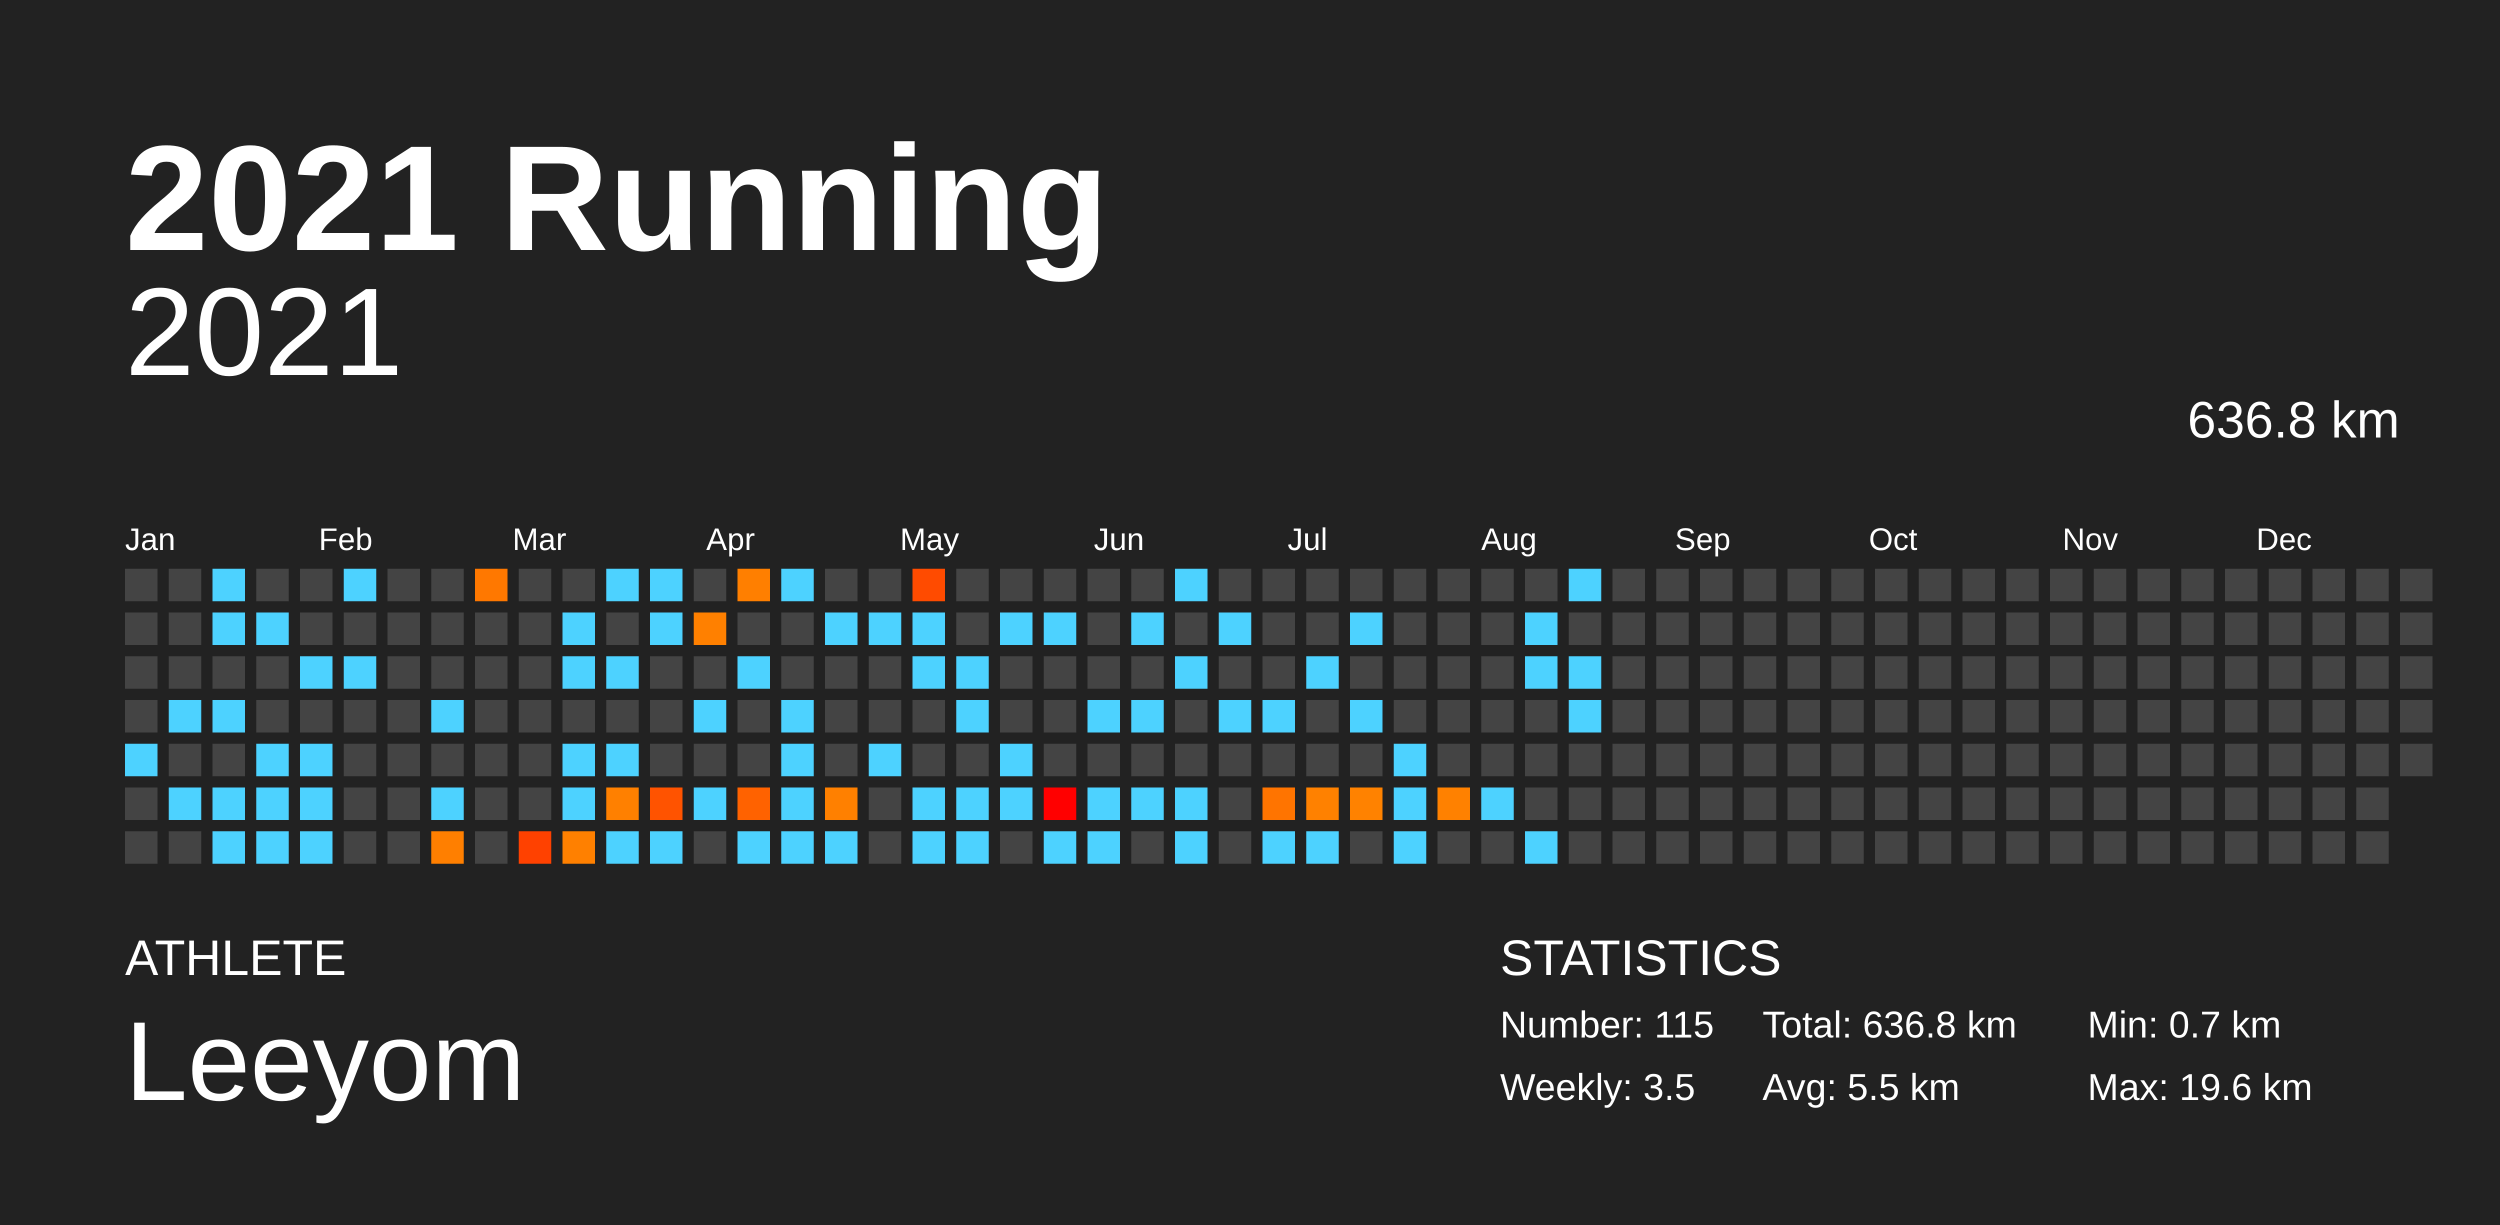
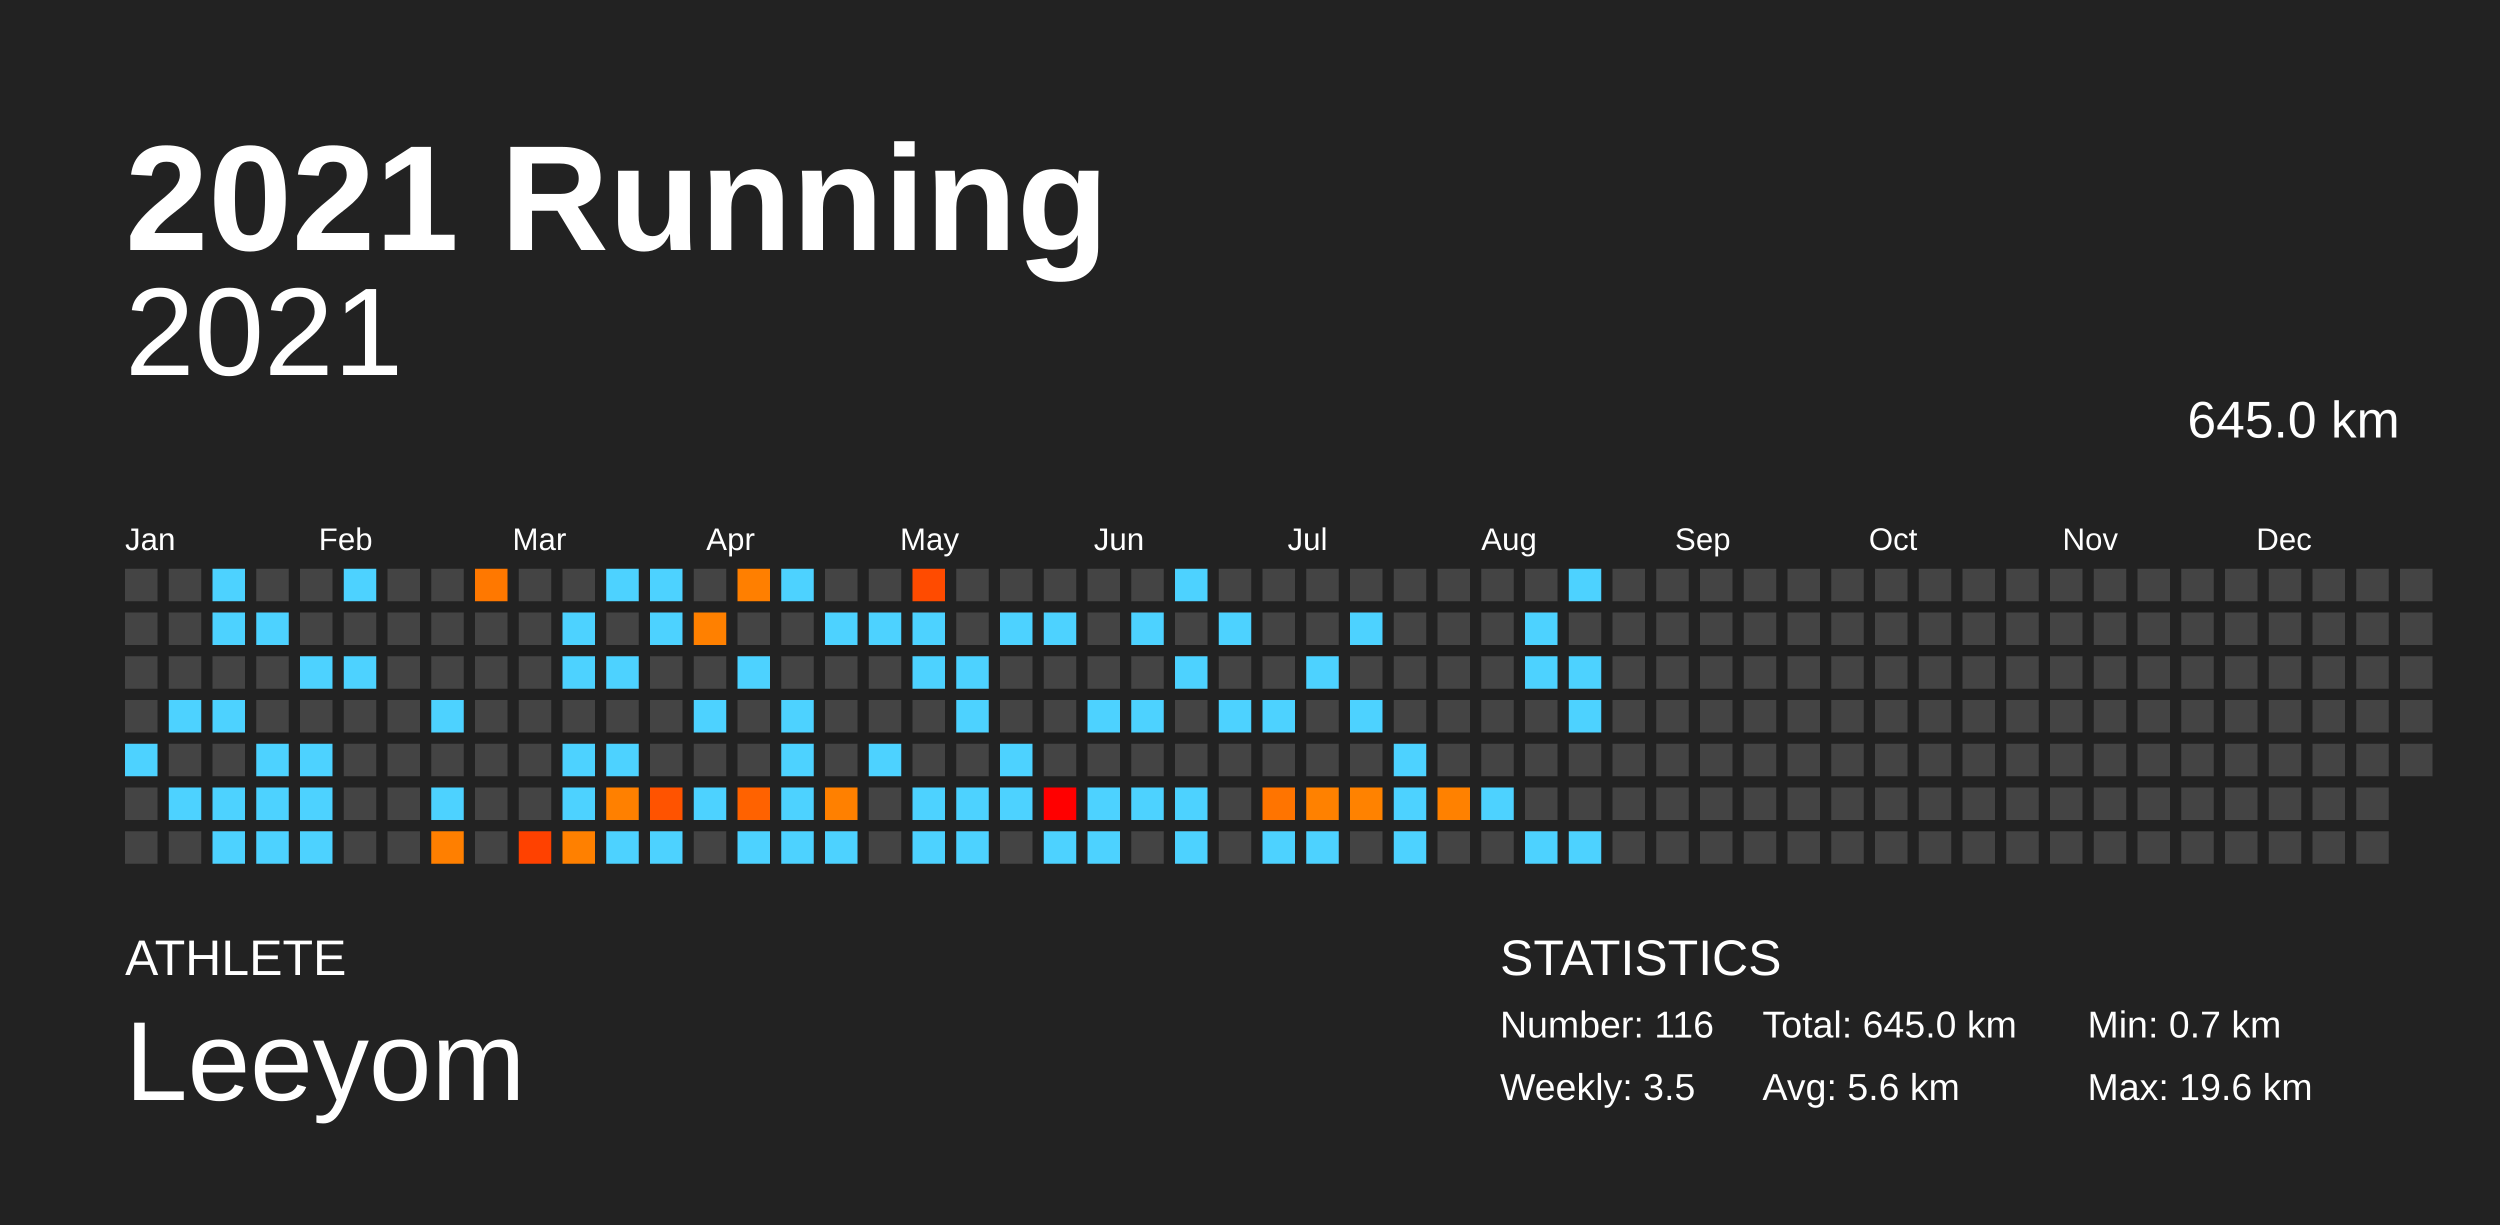
<svg xmlns="http://www.w3.org/2000/svg" baseProfile="full" height="98mm" version="1.1" viewBox="0,0,200,98" width="200mm">
  <defs />
  <rect fill="#222222" height="98" width="200" x="0" y="0" />
  <text fill="#FFFFFF" style="font-size:12px; font-family:Arial; font-weight:bold;" x="10" y="20">2021 Running</text>
  <text fill="#FFFFFF" style="font-size:4px; font-family:Arial" x="10" y="78">ATHLETE</text>
  <text fill="#FFFFFF" style="font-size:9px; font-family:Arial" x="10" y="88">Leeyom</text>
  <text fill="#FFFFFF" style="font-size:4px; font-family:Arial" x="120" y="78">STATISTICS</text>
-   <text fill="#FFFFFF" style="font-size:3px; font-family:Arial" x="120" y="83">Number: 115</text>
+   <text fill="#FFFFFF" style="font-size:3px; font-family:Arial" x="120" y="83">Number: 116</text>
  <text fill="#FFFFFF" style="font-size:3px; font-family:Arial" x="120" y="88">Weekly: 3.5</text>
-   <text fill="#FFFFFF" style="font-size:3px; font-family:Arial" x="141" y="83">Total: 636.8 km</text>
-   <text fill="#FFFFFF" style="font-size:3px; font-family:Arial" x="141" y="88">Avg: 5.5 km</text>
+   <text fill="#FFFFFF" style="font-size:3px; font-family:Arial" x="141" y="83">Total: 645.0 km</text>
+   <text fill="#FFFFFF" style="font-size:3px; font-family:Arial" x="141" y="88">Avg: 5.6 km</text>
  <text fill="#FFFFFF" style="font-size:3px; font-family:Arial" x="167" y="83">Min: 0.7 km</text>
  <text fill="#FFFFFF" style="font-size:3px; font-family:Arial" x="167" y="88">Max: 19.6 km</text>
  <text alignment-baseline="hanging" fill="#FFFFFF" style="font-size:10.0px; font-family:Arial;" x="10" y="30">2021</text>
-   <text alignment-baseline="hanging" fill="#FFFFFF" style="font-size:4.125px; font-family:Arial;" x="175" y="35">636.8 km</text>
+   <text alignment-baseline="hanging" fill="#FFFFFF" style="font-size:4.125px; font-family:Arial;" x="175" y="35">645.0 km</text>
  <text fill="#FFFFFF" style="font-size:2.5px; font-family:Arial" x="10.0" y="44">Jan</text>
  <text fill="#FFFFFF" style="font-size:2.5px; font-family:Arial" x="25.5" y="44">Feb</text>
  <text fill="#FFFFFF" style="font-size:2.5px; font-family:Arial" x="41.0" y="44">Mar</text>
  <text fill="#FFFFFF" style="font-size:2.5px; font-family:Arial" x="56.5" y="44">Apr</text>
  <text fill="#FFFFFF" style="font-size:2.5px; font-family:Arial" x="72.0" y="44">May</text>
  <text fill="#FFFFFF" style="font-size:2.5px; font-family:Arial" x="87.5" y="44">Jun</text>
  <text fill="#FFFFFF" style="font-size:2.5px; font-family:Arial" x="103.0" y="44">Jul</text>
  <text fill="#FFFFFF" style="font-size:2.5px; font-family:Arial" x="118.5" y="44">Aug</text>
  <text fill="#FFFFFF" style="font-size:2.5px; font-family:Arial" x="134.0" y="44">Sep</text>
  <text fill="#FFFFFF" style="font-size:2.5px; font-family:Arial" x="149.5" y="44">Oct</text>
  <text fill="#FFFFFF" style="font-size:2.5px; font-family:Arial" x="165.0" y="44">Nov</text>
  <text fill="#FFFFFF" style="font-size:2.5px; font-family:Arial" x="180.5" y="44">Dec</text>
  <rect fill="#444444" height="2.6" width="2.6" x="10.0" y="45.5" />
  <rect fill="#444444" height="2.6" width="2.6" x="10.0" y="49.0" />
  <rect fill="#444444" height="2.6" width="2.6" x="10.0" y="52.5" />
  <rect fill="#444444" height="2.6" width="2.6" x="10.0" y="56.0" />
  <rect fill="#4dd2ff" height="2.6" width="2.6" x="10.0" y="59.5" />
  <rect fill="#444444" height="2.6" width="2.6" x="10.0" y="63.0" />
  <rect fill="#444444" height="2.6" width="2.6" x="10.0" y="66.5" />
  <rect fill="#444444" height="2.6" width="2.6" x="13.5" y="45.5" />
  <rect fill="#444444" height="2.6" width="2.6" x="13.5" y="49.0" />
  <rect fill="#444444" height="2.6" width="2.6" x="13.5" y="52.5" />
  <rect fill="#4dd2ff" height="2.6" width="2.6" x="13.5" y="56.0" />
  <rect fill="#444444" height="2.6" width="2.6" x="13.5" y="59.5" />
  <rect fill="#4dd2ff" height="2.6" width="2.6" x="13.5" y="63.0" />
  <rect fill="#444444" height="2.6" width="2.6" x="13.5" y="66.5" />
  <rect fill="#4dd2ff" height="2.6" width="2.6" x="17.0" y="45.5" />
  <rect fill="#4dd2ff" height="2.6" width="2.6" x="17.0" y="49.0" />
  <rect fill="#444444" height="2.6" width="2.6" x="17.0" y="52.5" />
  <rect fill="#4dd2ff" height="2.6" width="2.6" x="17.0" y="56.0" />
  <rect fill="#444444" height="2.6" width="2.6" x="17.0" y="59.5" />
  <rect fill="#4dd2ff" height="2.6" width="2.6" x="17.0" y="63.0" />
  <rect fill="#4dd2ff" height="2.6" width="2.6" x="17.0" y="66.5" />
  <rect fill="#444444" height="2.6" width="2.6" x="20.5" y="45.5" />
  <rect fill="#4dd2ff" height="2.6" width="2.6" x="20.5" y="49.0" />
  <rect fill="#444444" height="2.6" width="2.6" x="20.5" y="52.5" />
  <rect fill="#444444" height="2.6" width="2.6" x="20.5" y="56.0" />
  <rect fill="#4dd2ff" height="2.6" width="2.6" x="20.5" y="59.5" />
  <rect fill="#4dd2ff" height="2.6" width="2.6" x="20.5" y="63.0" />
  <rect fill="#4dd2ff" height="2.6" width="2.6" x="20.5" y="66.5" />
  <rect fill="#444444" height="2.6" width="2.6" x="24.0" y="45.5" />
  <rect fill="#444444" height="2.6" width="2.6" x="24.0" y="49.0" />
  <rect fill="#4dd2ff" height="2.6" width="2.6" x="24.0" y="52.5" />
  <rect fill="#444444" height="2.6" width="2.6" x="24.0" y="56.0" />
  <rect fill="#4dd2ff" height="2.6" width="2.6" x="24.0" y="59.5" />
  <rect fill="#4dd2ff" height="2.6" width="2.6" x="24.0" y="63.0" />
  <rect fill="#4dd2ff" height="2.6" width="2.6" x="24.0" y="66.5" />
  <rect fill="#4dd2ff" height="2.6" width="2.6" x="27.5" y="45.5" />
  <rect fill="#444444" height="2.6" width="2.6" x="27.5" y="49.0" />
  <rect fill="#4dd2ff" height="2.6" width="2.6" x="27.5" y="52.5" />
  <rect fill="#444444" height="2.6" width="2.6" x="27.5" y="56.0" />
  <rect fill="#444444" height="2.6" width="2.6" x="27.5" y="59.5" />
  <rect fill="#444444" height="2.6" width="2.6" x="27.5" y="63.0" />
  <rect fill="#444444" height="2.6" width="2.6" x="27.5" y="66.5" />
  <rect fill="#444444" height="2.6" width="2.6" x="31.0" y="45.5" />
  <rect fill="#444444" height="2.6" width="2.6" x="31.0" y="49.0" />
  <rect fill="#444444" height="2.6" width="2.6" x="31.0" y="52.5" />
  <rect fill="#444444" height="2.6" width="2.6" x="31.0" y="56.0" />
  <rect fill="#444444" height="2.6" width="2.6" x="31.0" y="59.5" />
  <rect fill="#444444" height="2.6" width="2.6" x="31.0" y="63.0" />
  <rect fill="#444444" height="2.6" width="2.6" x="31.0" y="66.5" />
  <rect fill="#444444" height="2.6" width="2.6" x="34.5" y="45.5" />
  <rect fill="#444444" height="2.6" width="2.6" x="34.5" y="49.0" />
  <rect fill="#444444" height="2.6" width="2.6" x="34.5" y="52.5" />
  <rect fill="#4dd2ff" height="2.6" width="2.6" x="34.5" y="56.0" />
  <rect fill="#444444" height="2.6" width="2.6" x="34.5" y="59.5" />
  <rect fill="#4dd2ff" height="2.6" width="2.6" x="34.5" y="63.0" />
  <rect fill="#ff7f00" height="2.6" width="2.6" x="34.5" y="66.5" />
  <rect fill="#ff7800" height="2.6" width="2.6" x="38.0" y="45.5" />
  <rect fill="#444444" height="2.6" width="2.6" x="38.0" y="49.0" />
  <rect fill="#444444" height="2.6" width="2.6" x="38.0" y="52.5" />
  <rect fill="#444444" height="2.6" width="2.6" x="38.0" y="56.0" />
  <rect fill="#444444" height="2.6" width="2.6" x="38.0" y="59.5" />
  <rect fill="#444444" height="2.6" width="2.6" x="38.0" y="63.0" />
  <rect fill="#444444" height="2.6" width="2.6" x="38.0" y="66.5" />
  <rect fill="#444444" height="2.6" width="2.6" x="41.5" y="45.5" />
  <rect fill="#444444" height="2.6" width="2.6" x="41.5" y="49.0" />
  <rect fill="#444444" height="2.6" width="2.6" x="41.5" y="52.5" />
  <rect fill="#444444" height="2.6" width="2.6" x="41.5" y="56.0" />
  <rect fill="#444444" height="2.6" width="2.6" x="41.5" y="59.5" />
  <rect fill="#444444" height="2.6" width="2.6" x="41.5" y="63.0" />
  <rect fill="#ff4100" height="2.6" width="2.6" x="41.5" y="66.5" />
  <rect fill="#444444" height="2.6" width="2.6" x="45.0" y="45.5" />
  <rect fill="#4dd2ff" height="2.6" width="2.6" x="45.0" y="49.0" />
  <rect fill="#4dd2ff" height="2.6" width="2.6" x="45.0" y="52.5" />
  <rect fill="#444444" height="2.6" width="2.6" x="45.0" y="56.0" />
  <rect fill="#4dd2ff" height="2.6" width="2.6" x="45.0" y="59.5" />
  <rect fill="#4dd2ff" height="2.6" width="2.6" x="45.0" y="63.0" />
  <rect fill="#ff8000" height="2.6" width="2.6" x="45.0" y="66.5" />
  <rect fill="#4dd2ff" height="2.6" width="2.6" x="48.5" y="45.5" />
  <rect fill="#444444" height="2.6" width="2.6" x="48.5" y="49.0" />
  <rect fill="#4dd2ff" height="2.6" width="2.6" x="48.5" y="52.5" />
  <rect fill="#444444" height="2.6" width="2.6" x="48.5" y="56.0" />
  <rect fill="#4dd2ff" height="2.6" width="2.6" x="48.5" y="59.5" />
  <rect fill="#ff8000" height="2.6" width="2.6" x="48.5" y="63.0" />
  <rect fill="#4dd2ff" height="2.6" width="2.6" x="48.5" y="66.5" />
  <rect fill="#4dd2ff" height="2.6" width="2.6" x="52.0" y="45.5" />
  <rect fill="#4dd2ff" height="2.6" width="2.6" x="52.0" y="49.0" />
  <rect fill="#444444" height="2.6" width="2.6" x="52.0" y="52.5" />
  <rect fill="#444444" height="2.6" width="2.6" x="52.0" y="56.0" />
  <rect fill="#444444" height="2.6" width="2.6" x="52.0" y="59.5" />
  <rect fill="#ff5300" height="2.6" width="2.6" x="52.0" y="63.0" />
  <rect fill="#4dd2ff" height="2.6" width="2.6" x="52.0" y="66.5" />
  <rect fill="#444444" height="2.6" width="2.6" x="55.5" y="45.5" />
  <rect fill="#ff8000" height="2.6" width="2.6" x="55.5" y="49.0" />
  <rect fill="#444444" height="2.6" width="2.6" x="55.5" y="52.5" />
  <rect fill="#4dd2ff" height="2.6" width="2.6" x="55.5" y="56.0" />
  <rect fill="#444444" height="2.6" width="2.6" x="55.5" y="59.5" />
  <rect fill="#4dd2ff" height="2.6" width="2.6" x="55.5" y="63.0" />
  <rect fill="#444444" height="2.6" width="2.6" x="55.5" y="66.5" />
  <rect fill="#ff7f00" height="2.6" width="2.6" x="59.0" y="45.5" />
  <rect fill="#444444" height="2.6" width="2.6" x="59.0" y="49.0" />
  <rect fill="#4dd2ff" height="2.6" width="2.6" x="59.0" y="52.5" />
  <rect fill="#444444" height="2.6" width="2.6" x="59.0" y="56.0" />
  <rect fill="#444444" height="2.6" width="2.6" x="59.0" y="59.5" />
  <rect fill="#ff6200" height="2.6" width="2.6" x="59.0" y="63.0" />
  <rect fill="#4dd2ff" height="2.6" width="2.6" x="59.0" y="66.5" />
  <rect fill="#4dd2ff" height="2.6" width="2.6" x="62.5" y="45.5" />
  <rect fill="#444444" height="2.6" width="2.6" x="62.5" y="49.0" />
  <rect fill="#444444" height="2.6" width="2.6" x="62.5" y="52.5" />
  <rect fill="#4dd2ff" height="2.6" width="2.6" x="62.5" y="56.0" />
  <rect fill="#4dd2ff" height="2.6" width="2.6" x="62.5" y="59.5" />
  <rect fill="#4dd2ff" height="2.6" width="2.6" x="62.5" y="63.0" />
  <rect fill="#4dd2ff" height="2.6" width="2.6" x="62.5" y="66.5" />
  <rect fill="#444444" height="2.6" width="2.6" x="66.0" y="45.5" />
  <rect fill="#4dd2ff" height="2.6" width="2.6" x="66.0" y="49.0" />
  <rect fill="#444444" height="2.6" width="2.6" x="66.0" y="52.5" />
  <rect fill="#444444" height="2.6" width="2.6" x="66.0" y="56.0" />
  <rect fill="#444444" height="2.6" width="2.6" x="66.0" y="59.5" />
  <rect fill="#ff8000" height="2.6" width="2.6" x="66.0" y="63.0" />
  <rect fill="#4dd2ff" height="2.6" width="2.6" x="66.0" y="66.5" />
  <rect fill="#444444" height="2.6" width="2.6" x="69.5" y="45.5" />
  <rect fill="#4dd2ff" height="2.6" width="2.6" x="69.5" y="49.0" />
  <rect fill="#444444" height="2.6" width="2.6" x="69.5" y="52.5" />
  <rect fill="#444444" height="2.6" width="2.6" x="69.5" y="56.0" />
  <rect fill="#4dd2ff" height="2.6" width="2.6" x="69.5" y="59.5" />
  <rect fill="#444444" height="2.6" width="2.6" x="69.5" y="63.0" />
  <rect fill="#444444" height="2.6" width="2.6" x="69.5" y="66.5" />
  <rect fill="#ff4b00" height="2.6" width="2.6" x="73.0" y="45.5" />
  <rect fill="#4dd2ff" height="2.6" width="2.6" x="73.0" y="49.0" />
  <rect fill="#4dd2ff" height="2.6" width="2.6" x="73.0" y="52.5" />
  <rect fill="#444444" height="2.6" width="2.6" x="73.0" y="56.0" />
  <rect fill="#444444" height="2.6" width="2.6" x="73.0" y="59.5" />
  <rect fill="#4dd2ff" height="2.6" width="2.6" x="73.0" y="63.0" />
  <rect fill="#4dd2ff" height="2.6" width="2.6" x="73.0" y="66.5" />
  <rect fill="#444444" height="2.6" width="2.6" x="76.5" y="45.5" />
  <rect fill="#444444" height="2.6" width="2.6" x="76.5" y="49.0" />
  <rect fill="#4dd2ff" height="2.6" width="2.6" x="76.5" y="52.5" />
  <rect fill="#4dd2ff" height="2.6" width="2.6" x="76.5" y="56.0" />
  <rect fill="#444444" height="2.6" width="2.6" x="76.5" y="59.5" />
  <rect fill="#4dd2ff" height="2.6" width="2.6" x="76.5" y="63.0" />
  <rect fill="#4dd2ff" height="2.6" width="2.6" x="76.5" y="66.5" />
  <rect fill="#444444" height="2.6" width="2.6" x="80.0" y="45.5" />
  <rect fill="#4dd2ff" height="2.6" width="2.6" x="80.0" y="49.0" />
  <rect fill="#444444" height="2.6" width="2.6" x="80.0" y="52.5" />
  <rect fill="#444444" height="2.6" width="2.6" x="80.0" y="56.0" />
  <rect fill="#4dd2ff" height="2.6" width="2.6" x="80.0" y="59.5" />
  <rect fill="#4dd2ff" height="2.6" width="2.6" x="80.0" y="63.0" />
  <rect fill="#444444" height="2.6" width="2.6" x="80.0" y="66.5" />
  <rect fill="#444444" height="2.6" width="2.6" x="83.5" y="45.5" />
  <rect fill="#4dd2ff" height="2.6" width="2.6" x="83.5" y="49.0" />
  <rect fill="#444444" height="2.6" width="2.6" x="83.5" y="52.5" />
  <rect fill="#444444" height="2.6" width="2.6" x="83.5" y="56.0" />
  <rect fill="#444444" height="2.6" width="2.6" x="83.5" y="59.5" />
  <rect fill="#ff0000" height="2.6" width="2.6" x="83.5" y="63.0" />
  <rect fill="#4dd2ff" height="2.6" width="2.6" x="83.5" y="66.5" />
  <rect fill="#444444" height="2.6" width="2.6" x="87.0" y="45.5" />
  <rect fill="#444444" height="2.6" width="2.6" x="87.0" y="49.0" />
  <rect fill="#444444" height="2.6" width="2.6" x="87.0" y="52.5" />
  <rect fill="#4dd2ff" height="2.6" width="2.6" x="87.0" y="56.0" />
  <rect fill="#444444" height="2.6" width="2.6" x="87.0" y="59.5" />
  <rect fill="#4dd2ff" height="2.6" width="2.6" x="87.0" y="63.0" />
  <rect fill="#4dd2ff" height="2.6" width="2.6" x="87.0" y="66.5" />
  <rect fill="#444444" height="2.6" width="2.6" x="90.5" y="45.5" />
  <rect fill="#4dd2ff" height="2.6" width="2.6" x="90.5" y="49.0" />
  <rect fill="#444444" height="2.6" width="2.6" x="90.5" y="52.5" />
  <rect fill="#4dd2ff" height="2.6" width="2.6" x="90.5" y="56.0" />
  <rect fill="#444444" height="2.6" width="2.6" x="90.5" y="59.5" />
  <rect fill="#4dd2ff" height="2.6" width="2.6" x="90.5" y="63.0" />
  <rect fill="#444444" height="2.6" width="2.6" x="90.5" y="66.5" />
  <rect fill="#4dd2ff" height="2.6" width="2.6" x="94.0" y="45.5" />
  <rect fill="#444444" height="2.6" width="2.6" x="94.0" y="49.0" />
  <rect fill="#4dd2ff" height="2.6" width="2.6" x="94.0" y="52.5" />
  <rect fill="#444444" height="2.6" width="2.6" x="94.0" y="56.0" />
  <rect fill="#444444" height="2.6" width="2.6" x="94.0" y="59.5" />
  <rect fill="#4dd2ff" height="2.6" width="2.6" x="94.0" y="63.0" />
  <rect fill="#4dd2ff" height="2.6" width="2.6" x="94.0" y="66.5" />
  <rect fill="#444444" height="2.6" width="2.6" x="97.5" y="45.5" />
  <rect fill="#4dd2ff" height="2.6" width="2.6" x="97.5" y="49.0" />
  <rect fill="#444444" height="2.6" width="2.6" x="97.5" y="52.5" />
  <rect fill="#4dd2ff" height="2.6" width="2.6" x="97.5" y="56.0" />
  <rect fill="#444444" height="2.6" width="2.6" x="97.5" y="59.5" />
  <rect fill="#444444" height="2.6" width="2.6" x="97.5" y="63.0" />
  <rect fill="#444444" height="2.6" width="2.6" x="97.5" y="66.5" />
  <rect fill="#444444" height="2.6" width="2.6" x="101.0" y="45.5" />
  <rect fill="#444444" height="2.6" width="2.6" x="101.0" y="49.0" />
  <rect fill="#444444" height="2.6" width="2.6" x="101.0" y="52.5" />
  <rect fill="#4dd2ff" height="2.6" width="2.6" x="101.0" y="56.0" />
  <rect fill="#444444" height="2.6" width="2.6" x="101.0" y="59.5" />
  <rect fill="#ff7400" height="2.6" width="2.6" x="101.0" y="63.0" />
  <rect fill="#4dd2ff" height="2.6" width="2.6" x="101.0" y="66.5" />
  <rect fill="#444444" height="2.6" width="2.6" x="104.5" y="45.5" />
  <rect fill="#444444" height="2.6" width="2.6" x="104.5" y="49.0" />
  <rect fill="#4dd2ff" height="2.6" width="2.6" x="104.5" y="52.5" />
  <rect fill="#444444" height="2.6" width="2.6" x="104.5" y="56.0" />
  <rect fill="#444444" height="2.6" width="2.6" x="104.5" y="59.5" />
  <rect fill="#ff8100" height="2.6" width="2.6" x="104.5" y="63.0" />
  <rect fill="#4dd2ff" height="2.6" width="2.6" x="104.5" y="66.5" />
  <rect fill="#444444" height="2.6" width="2.6" x="108.0" y="45.5" />
  <rect fill="#4dd2ff" height="2.6" width="2.6" x="108.0" y="49.0" />
  <rect fill="#444444" height="2.6" width="2.6" x="108.0" y="52.5" />
  <rect fill="#4dd2ff" height="2.6" width="2.6" x="108.0" y="56.0" />
  <rect fill="#444444" height="2.6" width="2.6" x="108.0" y="59.5" />
  <rect fill="#ff8200" height="2.6" width="2.6" x="108.0" y="63.0" />
  <rect fill="#444444" height="2.6" width="2.6" x="108.0" y="66.5" />
  <rect fill="#444444" height="2.6" width="2.6" x="111.5" y="45.5" />
  <rect fill="#444444" height="2.6" width="2.6" x="111.5" y="49.0" />
  <rect fill="#444444" height="2.6" width="2.6" x="111.5" y="52.5" />
  <rect fill="#444444" height="2.6" width="2.6" x="111.5" y="56.0" />
  <rect fill="#4dd2ff" height="2.6" width="2.6" x="111.5" y="59.5" />
  <rect fill="#4dd2ff" height="2.6" width="2.6" x="111.5" y="63.0" />
  <rect fill="#4dd2ff" height="2.6" width="2.6" x="111.5" y="66.5" />
  <rect fill="#444444" height="2.6" width="2.6" x="115.0" y="45.5" />
  <rect fill="#444444" height="2.6" width="2.6" x="115.0" y="49.0" />
  <rect fill="#444444" height="2.6" width="2.6" x="115.0" y="52.5" />
  <rect fill="#444444" height="2.6" width="2.6" x="115.0" y="56.0" />
  <rect fill="#444444" height="2.6" width="2.6" x="115.0" y="59.5" />
  <rect fill="#ff8100" height="2.6" width="2.6" x="115.0" y="63.0" />
  <rect fill="#444444" height="2.6" width="2.6" x="115.0" y="66.5" />
  <rect fill="#444444" height="2.6" width="2.6" x="118.5" y="45.5" />
  <rect fill="#444444" height="2.6" width="2.6" x="118.5" y="49.0" />
  <rect fill="#444444" height="2.6" width="2.6" x="118.5" y="52.5" />
  <rect fill="#444444" height="2.6" width="2.6" x="118.5" y="56.0" />
  <rect fill="#444444" height="2.6" width="2.6" x="118.5" y="59.5" />
  <rect fill="#4dd2ff" height="2.6" width="2.6" x="118.5" y="63.0" />
  <rect fill="#444444" height="2.6" width="2.6" x="118.5" y="66.5" />
  <rect fill="#444444" height="2.6" width="2.6" x="122.0" y="45.5" />
  <rect fill="#4dd2ff" height="2.6" width="2.6" x="122.0" y="49.0" />
  <rect fill="#4dd2ff" height="2.6" width="2.6" x="122.0" y="52.5" />
  <rect fill="#444444" height="2.6" width="2.6" x="122.0" y="56.0" />
  <rect fill="#444444" height="2.6" width="2.6" x="122.0" y="59.5" />
  <rect fill="#444444" height="2.6" width="2.6" x="122.0" y="63.0" />
  <rect fill="#4dd2ff" height="2.6" width="2.6" x="122.0" y="66.5" />
  <rect fill="#4dd2ff" height="2.6" width="2.6" x="125.5" y="45.5" />
  <rect fill="#444444" height="2.6" width="2.6" x="125.5" y="49.0" />
  <rect fill="#4dd2ff" height="2.6" width="2.6" x="125.5" y="52.5" />
  <rect fill="#4dd2ff" height="2.6" width="2.6" x="125.5" y="56.0" />
  <rect fill="#444444" height="2.6" width="2.6" x="125.5" y="59.5" />
  <rect fill="#444444" height="2.6" width="2.6" x="125.5" y="63.0" />
-   <rect fill="#444444" height="2.6" width="2.6" x="125.5" y="66.5" />
+   <rect fill="#4dd2ff" height="2.6" width="2.6" x="125.5" y="66.5" />
  <rect fill="#444444" height="2.6" width="2.6" x="129.0" y="45.5" />
  <rect fill="#444444" height="2.6" width="2.6" x="129.0" y="49.0" />
  <rect fill="#444444" height="2.6" width="2.6" x="129.0" y="52.5" />
  <rect fill="#444444" height="2.6" width="2.6" x="129.0" y="56.0" />
  <rect fill="#444444" height="2.6" width="2.6" x="129.0" y="59.5" />
  <rect fill="#444444" height="2.6" width="2.6" x="129.0" y="63.0" />
  <rect fill="#444444" height="2.6" width="2.6" x="129.0" y="66.5" />
  <rect fill="#444444" height="2.6" width="2.6" x="132.5" y="45.5" />
  <rect fill="#444444" height="2.6" width="2.6" x="132.5" y="49.0" />
  <rect fill="#444444" height="2.6" width="2.6" x="132.5" y="52.5" />
  <rect fill="#444444" height="2.6" width="2.6" x="132.5" y="56.0" />
  <rect fill="#444444" height="2.6" width="2.6" x="132.5" y="59.5" />
  <rect fill="#444444" height="2.6" width="2.6" x="132.5" y="63.0" />
  <rect fill="#444444" height="2.6" width="2.6" x="132.5" y="66.5" />
  <rect fill="#444444" height="2.6" width="2.6" x="136.0" y="45.5" />
  <rect fill="#444444" height="2.6" width="2.6" x="136.0" y="49.0" />
  <rect fill="#444444" height="2.6" width="2.6" x="136.0" y="52.5" />
  <rect fill="#444444" height="2.6" width="2.6" x="136.0" y="56.0" />
  <rect fill="#444444" height="2.6" width="2.6" x="136.0" y="59.5" />
  <rect fill="#444444" height="2.6" width="2.6" x="136.0" y="63.0" />
  <rect fill="#444444" height="2.6" width="2.6" x="136.0" y="66.5" />
  <rect fill="#444444" height="2.6" width="2.6" x="139.5" y="45.5" />
  <rect fill="#444444" height="2.6" width="2.6" x="139.5" y="49.0" />
  <rect fill="#444444" height="2.6" width="2.6" x="139.5" y="52.5" />
  <rect fill="#444444" height="2.6" width="2.6" x="139.5" y="56.0" />
  <rect fill="#444444" height="2.6" width="2.6" x="139.5" y="59.5" />
  <rect fill="#444444" height="2.6" width="2.6" x="139.5" y="63.0" />
  <rect fill="#444444" height="2.6" width="2.6" x="139.5" y="66.5" />
  <rect fill="#444444" height="2.6" width="2.6" x="143.0" y="45.5" />
  <rect fill="#444444" height="2.6" width="2.6" x="143.0" y="49.0" />
  <rect fill="#444444" height="2.6" width="2.6" x="143.0" y="52.5" />
  <rect fill="#444444" height="2.6" width="2.6" x="143.0" y="56.0" />
  <rect fill="#444444" height="2.6" width="2.6" x="143.0" y="59.5" />
  <rect fill="#444444" height="2.6" width="2.6" x="143.0" y="63.0" />
  <rect fill="#444444" height="2.6" width="2.6" x="143.0" y="66.5" />
  <rect fill="#444444" height="2.6" width="2.6" x="146.5" y="45.5" />
  <rect fill="#444444" height="2.6" width="2.6" x="146.5" y="49.0" />
  <rect fill="#444444" height="2.6" width="2.6" x="146.5" y="52.5" />
  <rect fill="#444444" height="2.6" width="2.6" x="146.5" y="56.0" />
  <rect fill="#444444" height="2.6" width="2.6" x="146.5" y="59.5" />
  <rect fill="#444444" height="2.6" width="2.6" x="146.5" y="63.0" />
  <rect fill="#444444" height="2.6" width="2.6" x="146.5" y="66.5" />
  <rect fill="#444444" height="2.6" width="2.6" x="150.0" y="45.5" />
  <rect fill="#444444" height="2.6" width="2.6" x="150.0" y="49.0" />
  <rect fill="#444444" height="2.6" width="2.6" x="150.0" y="52.5" />
  <rect fill="#444444" height="2.6" width="2.6" x="150.0" y="56.0" />
  <rect fill="#444444" height="2.6" width="2.6" x="150.0" y="59.5" />
  <rect fill="#444444" height="2.6" width="2.6" x="150.0" y="63.0" />
  <rect fill="#444444" height="2.6" width="2.6" x="150.0" y="66.5" />
  <rect fill="#444444" height="2.6" width="2.6" x="153.5" y="45.5" />
  <rect fill="#444444" height="2.6" width="2.6" x="153.5" y="49.0" />
  <rect fill="#444444" height="2.6" width="2.6" x="153.5" y="52.5" />
  <rect fill="#444444" height="2.6" width="2.6" x="153.5" y="56.0" />
  <rect fill="#444444" height="2.6" width="2.6" x="153.5" y="59.5" />
  <rect fill="#444444" height="2.6" width="2.6" x="153.5" y="63.0" />
  <rect fill="#444444" height="2.6" width="2.6" x="153.5" y="66.5" />
  <rect fill="#444444" height="2.6" width="2.6" x="157.0" y="45.5" />
  <rect fill="#444444" height="2.6" width="2.6" x="157.0" y="49.0" />
  <rect fill="#444444" height="2.6" width="2.6" x="157.0" y="52.5" />
  <rect fill="#444444" height="2.6" width="2.6" x="157.0" y="56.0" />
  <rect fill="#444444" height="2.6" width="2.6" x="157.0" y="59.5" />
  <rect fill="#444444" height="2.6" width="2.6" x="157.0" y="63.0" />
  <rect fill="#444444" height="2.6" width="2.6" x="157.0" y="66.5" />
  <rect fill="#444444" height="2.6" width="2.6" x="160.5" y="45.5" />
  <rect fill="#444444" height="2.6" width="2.6" x="160.5" y="49.0" />
  <rect fill="#444444" height="2.6" width="2.6" x="160.5" y="52.5" />
  <rect fill="#444444" height="2.6" width="2.6" x="160.5" y="56.0" />
  <rect fill="#444444" height="2.6" width="2.6" x="160.5" y="59.5" />
  <rect fill="#444444" height="2.6" width="2.6" x="160.5" y="63.0" />
  <rect fill="#444444" height="2.6" width="2.6" x="160.5" y="66.5" />
  <rect fill="#444444" height="2.6" width="2.6" x="164.0" y="45.5" />
  <rect fill="#444444" height="2.6" width="2.6" x="164.0" y="49.0" />
  <rect fill="#444444" height="2.6" width="2.6" x="164.0" y="52.5" />
  <rect fill="#444444" height="2.6" width="2.6" x="164.0" y="56.0" />
  <rect fill="#444444" height="2.6" width="2.6" x="164.0" y="59.5" />
  <rect fill="#444444" height="2.6" width="2.6" x="164.0" y="63.0" />
  <rect fill="#444444" height="2.6" width="2.6" x="164.0" y="66.5" />
  <rect fill="#444444" height="2.6" width="2.6" x="167.5" y="45.5" />
  <rect fill="#444444" height="2.6" width="2.6" x="167.5" y="49.0" />
  <rect fill="#444444" height="2.6" width="2.6" x="167.5" y="52.5" />
  <rect fill="#444444" height="2.6" width="2.6" x="167.5" y="56.0" />
  <rect fill="#444444" height="2.6" width="2.6" x="167.5" y="59.5" />
  <rect fill="#444444" height="2.6" width="2.6" x="167.5" y="63.0" />
  <rect fill="#444444" height="2.6" width="2.6" x="167.5" y="66.5" />
  <rect fill="#444444" height="2.6" width="2.6" x="171.0" y="45.5" />
  <rect fill="#444444" height="2.6" width="2.6" x="171.0" y="49.0" />
  <rect fill="#444444" height="2.6" width="2.6" x="171.0" y="52.5" />
  <rect fill="#444444" height="2.6" width="2.6" x="171.0" y="56.0" />
  <rect fill="#444444" height="2.6" width="2.6" x="171.0" y="59.5" />
  <rect fill="#444444" height="2.6" width="2.6" x="171.0" y="63.0" />
  <rect fill="#444444" height="2.6" width="2.6" x="171.0" y="66.5" />
  <rect fill="#444444" height="2.6" width="2.6" x="174.5" y="45.5" />
  <rect fill="#444444" height="2.6" width="2.6" x="174.5" y="49.0" />
  <rect fill="#444444" height="2.6" width="2.6" x="174.5" y="52.5" />
  <rect fill="#444444" height="2.6" width="2.6" x="174.5" y="56.0" />
  <rect fill="#444444" height="2.6" width="2.6" x="174.5" y="59.5" />
  <rect fill="#444444" height="2.6" width="2.6" x="174.5" y="63.0" />
  <rect fill="#444444" height="2.6" width="2.6" x="174.5" y="66.5" />
  <rect fill="#444444" height="2.6" width="2.6" x="178.0" y="45.5" />
  <rect fill="#444444" height="2.6" width="2.6" x="178.0" y="49.0" />
  <rect fill="#444444" height="2.6" width="2.6" x="178.0" y="52.5" />
  <rect fill="#444444" height="2.6" width="2.6" x="178.0" y="56.0" />
  <rect fill="#444444" height="2.6" width="2.6" x="178.0" y="59.5" />
  <rect fill="#444444" height="2.6" width="2.6" x="178.0" y="63.0" />
  <rect fill="#444444" height="2.6" width="2.6" x="178.0" y="66.5" />
  <rect fill="#444444" height="2.6" width="2.6" x="181.5" y="45.5" />
  <rect fill="#444444" height="2.6" width="2.6" x="181.5" y="49.0" />
  <rect fill="#444444" height="2.6" width="2.6" x="181.5" y="52.5" />
  <rect fill="#444444" height="2.6" width="2.6" x="181.5" y="56.0" />
  <rect fill="#444444" height="2.6" width="2.6" x="181.5" y="59.5" />
  <rect fill="#444444" height="2.6" width="2.6" x="181.5" y="63.0" />
  <rect fill="#444444" height="2.6" width="2.6" x="181.5" y="66.5" />
  <rect fill="#444444" height="2.6" width="2.6" x="185.0" y="45.5" />
  <rect fill="#444444" height="2.6" width="2.6" x="185.0" y="49.0" />
  <rect fill="#444444" height="2.6" width="2.6" x="185.0" y="52.5" />
  <rect fill="#444444" height="2.6" width="2.6" x="185.0" y="56.0" />
  <rect fill="#444444" height="2.6" width="2.6" x="185.0" y="59.5" />
  <rect fill="#444444" height="2.6" width="2.6" x="185.0" y="63.0" />
  <rect fill="#444444" height="2.6" width="2.6" x="185.0" y="66.5" />
  <rect fill="#444444" height="2.6" width="2.6" x="188.5" y="45.5" />
  <rect fill="#444444" height="2.6" width="2.6" x="188.5" y="49.0" />
  <rect fill="#444444" height="2.6" width="2.6" x="188.5" y="52.5" />
  <rect fill="#444444" height="2.6" width="2.6" x="188.5" y="56.0" />
  <rect fill="#444444" height="2.6" width="2.6" x="188.5" y="59.5" />
  <rect fill="#444444" height="2.6" width="2.6" x="188.5" y="63.0" />
  <rect fill="#444444" height="2.6" width="2.6" x="188.5" y="66.5" />
  <rect fill="#444444" height="2.6" width="2.6" x="192.0" y="45.5" />
  <rect fill="#444444" height="2.6" width="2.6" x="192.0" y="49.0" />
  <rect fill="#444444" height="2.6" width="2.6" x="192.0" y="52.5" />
  <rect fill="#444444" height="2.6" width="2.6" x="192.0" y="56.0" />
  <rect fill="#444444" height="2.6" width="2.6" x="192.0" y="59.5" />
</svg>
